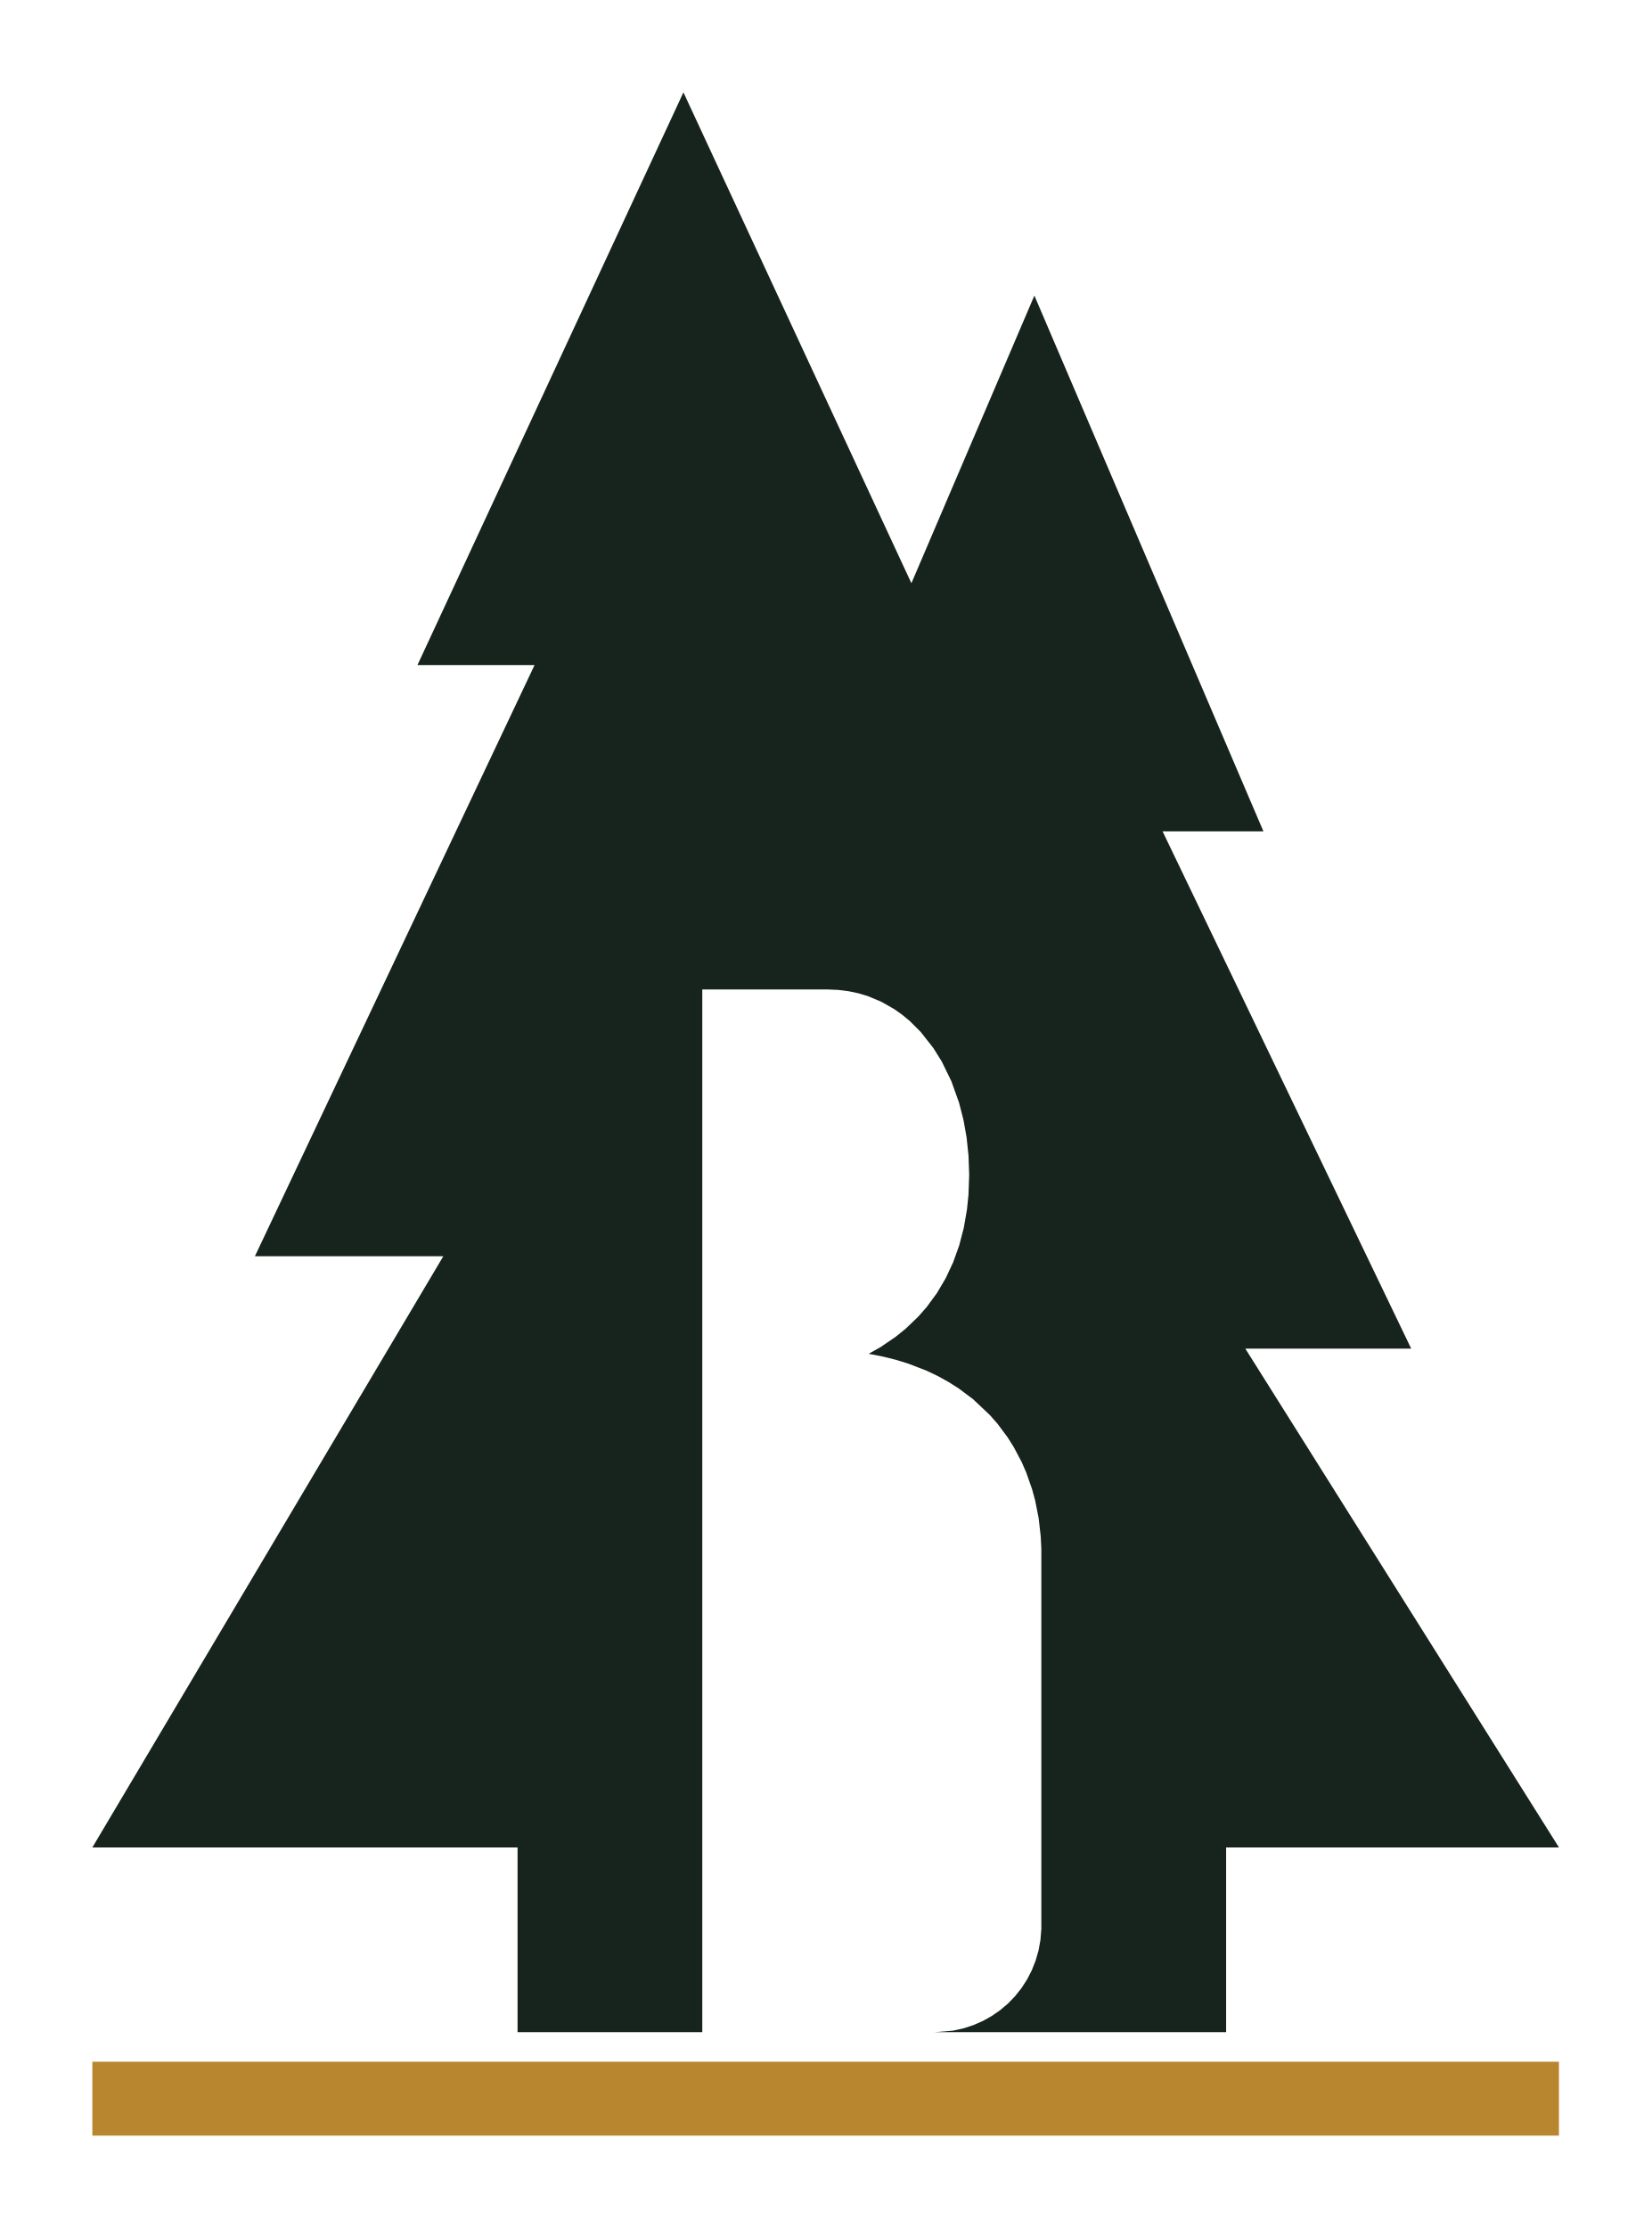
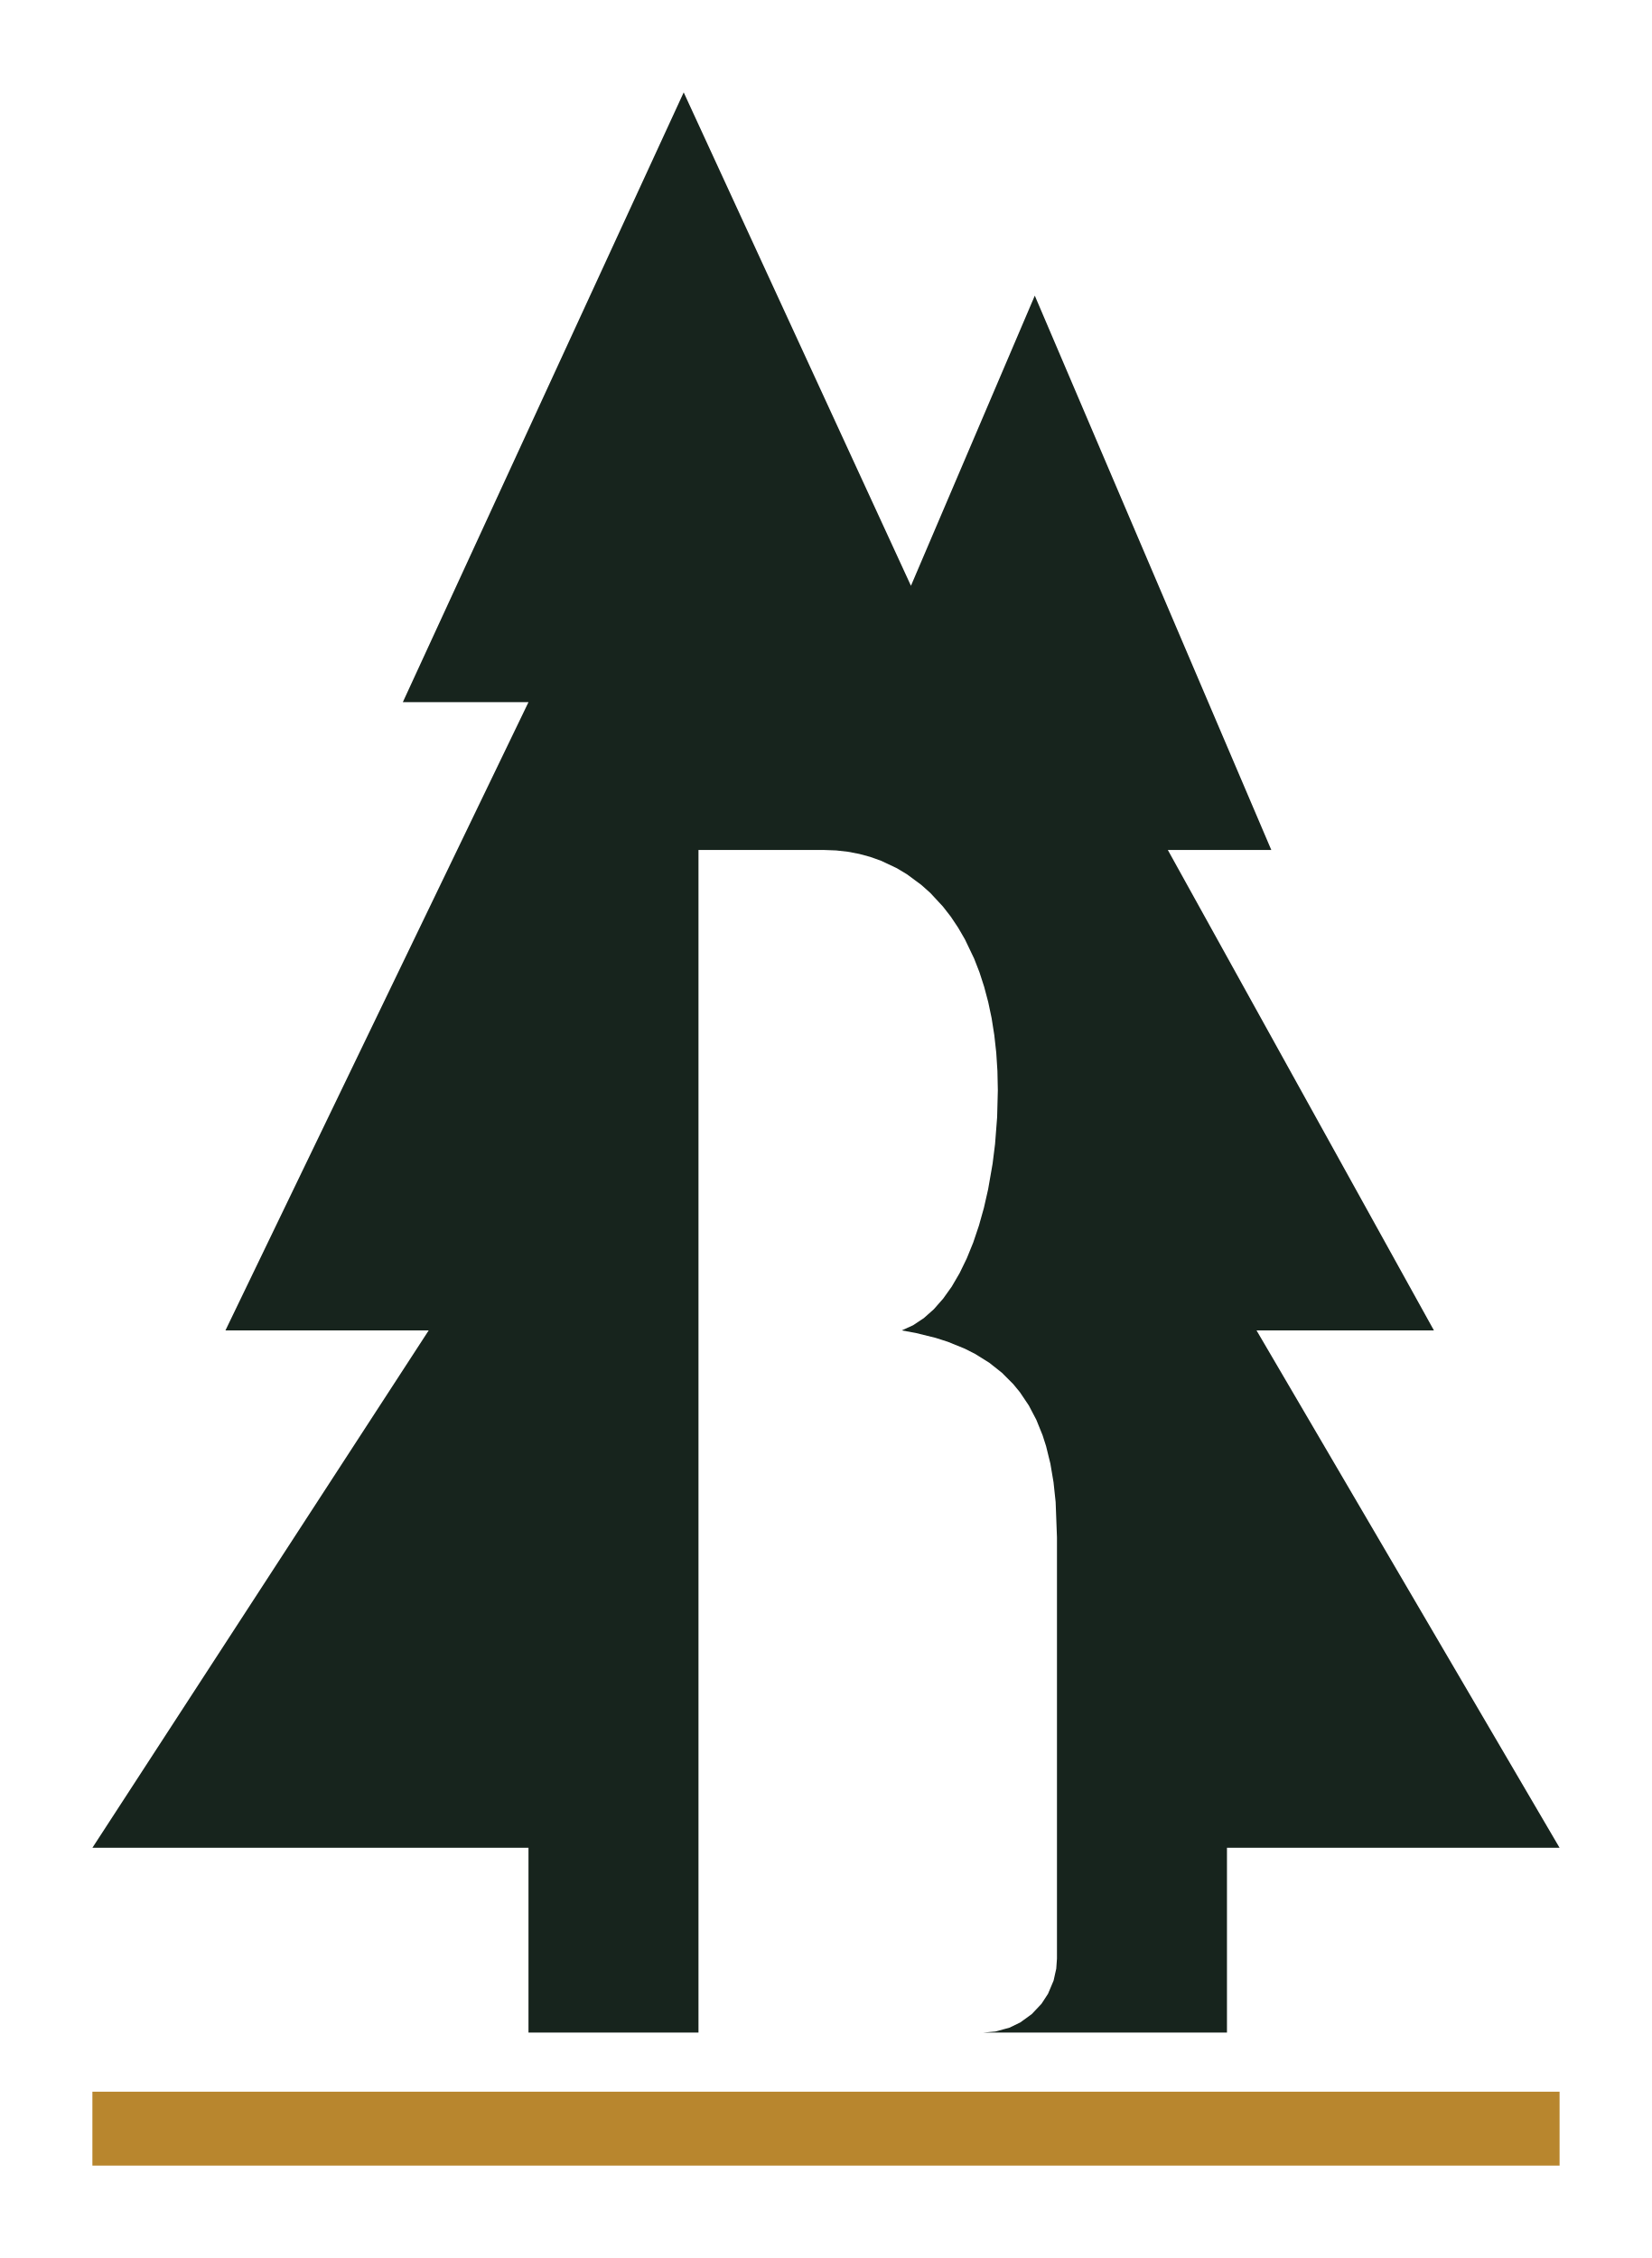
- <svg xmlns="http://www.w3.org/2000/svg" viewBox="9.0 1.0 44.7 60.3" role="img" aria-label="Braveholt">
-   <path fill="#17241D" fill-rule="evenodd" d="M21.000 35.000 L11.500 51.000 L23.010 51.000 L23.010 56.000 L28.010 56.000 L28.010 27.780 L31.410 27.780 L31.693 27.792 L31.967 27.826 L32.233 27.882 L32.490 27.959 L32.858 28.113 L33.204 28.310 L33.422 28.464 L33.629 28.636 L33.919 28.925 L34.265 29.364 L34.493 29.730 L34.753 30.263 L34.960 30.842 L35.079 31.303 L35.165 31.784 L35.217 32.282 L35.235 32.795 L35.216 33.337 L35.176 33.729 L35.089 34.231 L34.964 34.710 L34.801 35.164 L34.600 35.593 L34.363 35.995 L34.088 36.370 L33.858 36.633 L33.519 36.958 L33.241 37.183 L32.840 37.456 L32.515 37.640 L32.890 37.713 L33.250 37.802 L33.594 37.909 L34.083 38.098 L34.389 38.244 L34.680 38.405 L34.955 38.580 L35.339 38.868 L35.795 39.298 L36.000 39.531 L36.277 39.903 L36.441 40.164 L36.658 40.574 L36.782 40.860 L36.938 41.305 L37.021 41.612 L37.115 42.086 L37.171 42.576 L37.188 42.911 L37.188 53.210 L37.164 53.506 L37.112 53.792 L37.032 54.067 L36.928 54.329 L36.800 54.577 L36.649 54.810 L36.477 55.026 L36.285 55.225 L36.074 55.404 L35.846 55.562 L35.603 55.698 L35.345 55.810 L35.075 55.898 L34.793 55.960 L34.300 56.000 L42.190 56.000 L42.190 51.000 L51.200 51.000 L42.710 37.500 L47.200 37.500 L40.470 23.500 L43.200 23.500 L37.000 9.000 L33.671 16.785 L27.500 3.500 L20.300 19.000 L23.470 19.000 L15.900 35.000Z" />
-   <path fill="#B8862E" d="M11.5 56.8 H51.2 V58.8 H11.5Z" />
+ <svg xmlns="http://www.w3.org/2000/svg" viewBox="9.0 1.0 44.7 61.1" role="img" aria-label="Braveholt">
+   <path fill="#17241D" fill-rule="evenodd" d="M15.100 37.000 L20.600 37.000 L11.500 51.000 L23.300 51.000 L23.300 56.000 L27.900 56.000 L27.900 24.000 L31.302 24.000 L31.623 24.012 L31.939 24.047 L32.248 24.106 L32.550 24.188 L32.844 24.293 L33.269 24.494 L33.540 24.657 L33.927 24.943 L34.172 25.161 L34.515 25.531 L34.728 25.805 L34.926 26.102 L35.110 26.419 L35.358 26.937 L35.503 27.309 L35.630 27.702 L35.740 28.116 L35.832 28.551 L35.904 29.008 L35.957 29.484 L35.989 29.982 L36.000 30.500 L35.981 31.231 L35.925 31.955 L35.858 32.490 L35.737 33.183 L35.623 33.684 L35.488 34.165 L35.334 34.622 L35.159 35.052 L34.965 35.451 L34.752 35.816 L34.519 36.142 L34.267 36.428 L33.997 36.668 L33.708 36.860 L33.400 37.000 L33.783 37.070 L34.317 37.202 L34.647 37.308 L35.105 37.494 L35.385 37.636 L35.770 37.876 L36.113 38.148 L36.416 38.452 L36.597 38.672 L36.837 39.029 L37.041 39.417 L37.211 39.837 L37.306 40.134 L37.422 40.606 L37.507 41.109 L37.564 41.642 L37.600 42.600 L37.600 54.000 L37.581 54.270 L37.509 54.593 L37.358 54.951 L37.182 55.220 L36.919 55.500 L36.607 55.726 L36.316 55.867 L35.936 55.971 L35.600 56.000 L42.200 56.000 L42.200 51.000 L51.200 51.000 L43.000 37.000 L47.800 37.000 L40.600 24.000 L43.400 24.000 L37.000 9.000 L33.649 16.851 L27.500 3.500 L19.900 20.000 L23.300 20.000Z" />
+   <path fill="#B8862E" d="M11.5 57.6 H51.2 V59.6 H11.5Z" />
</svg>
